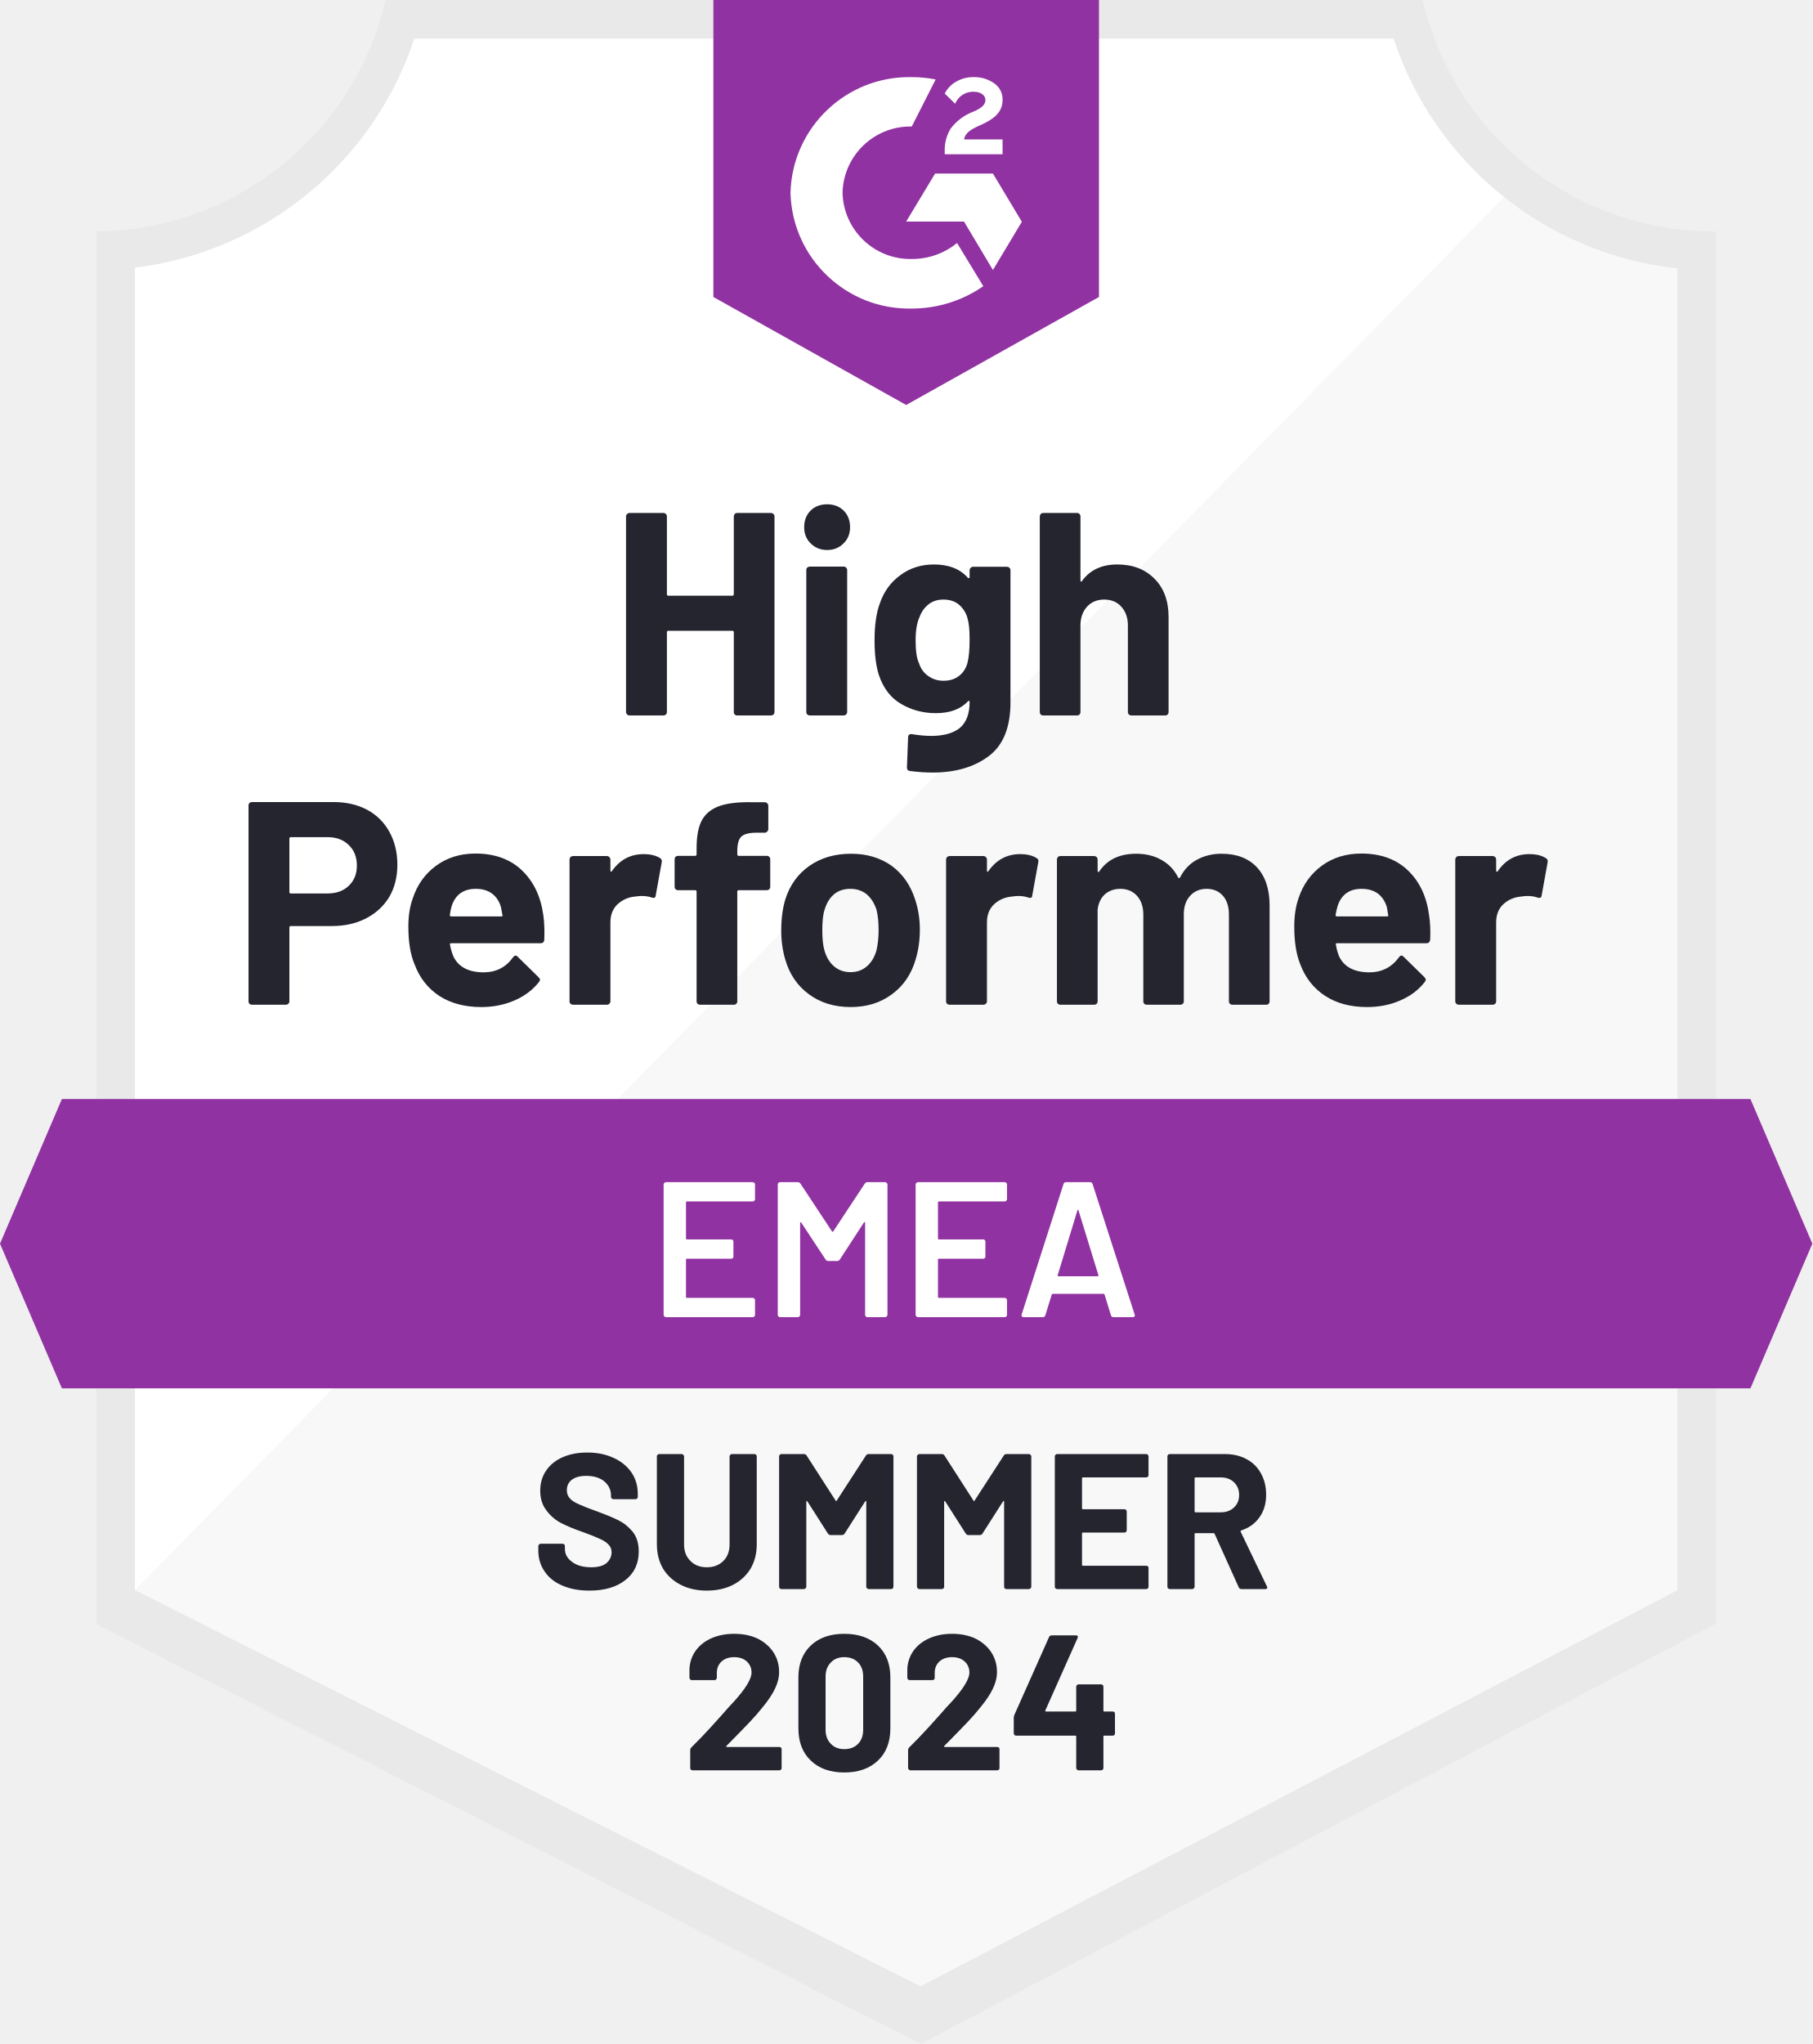
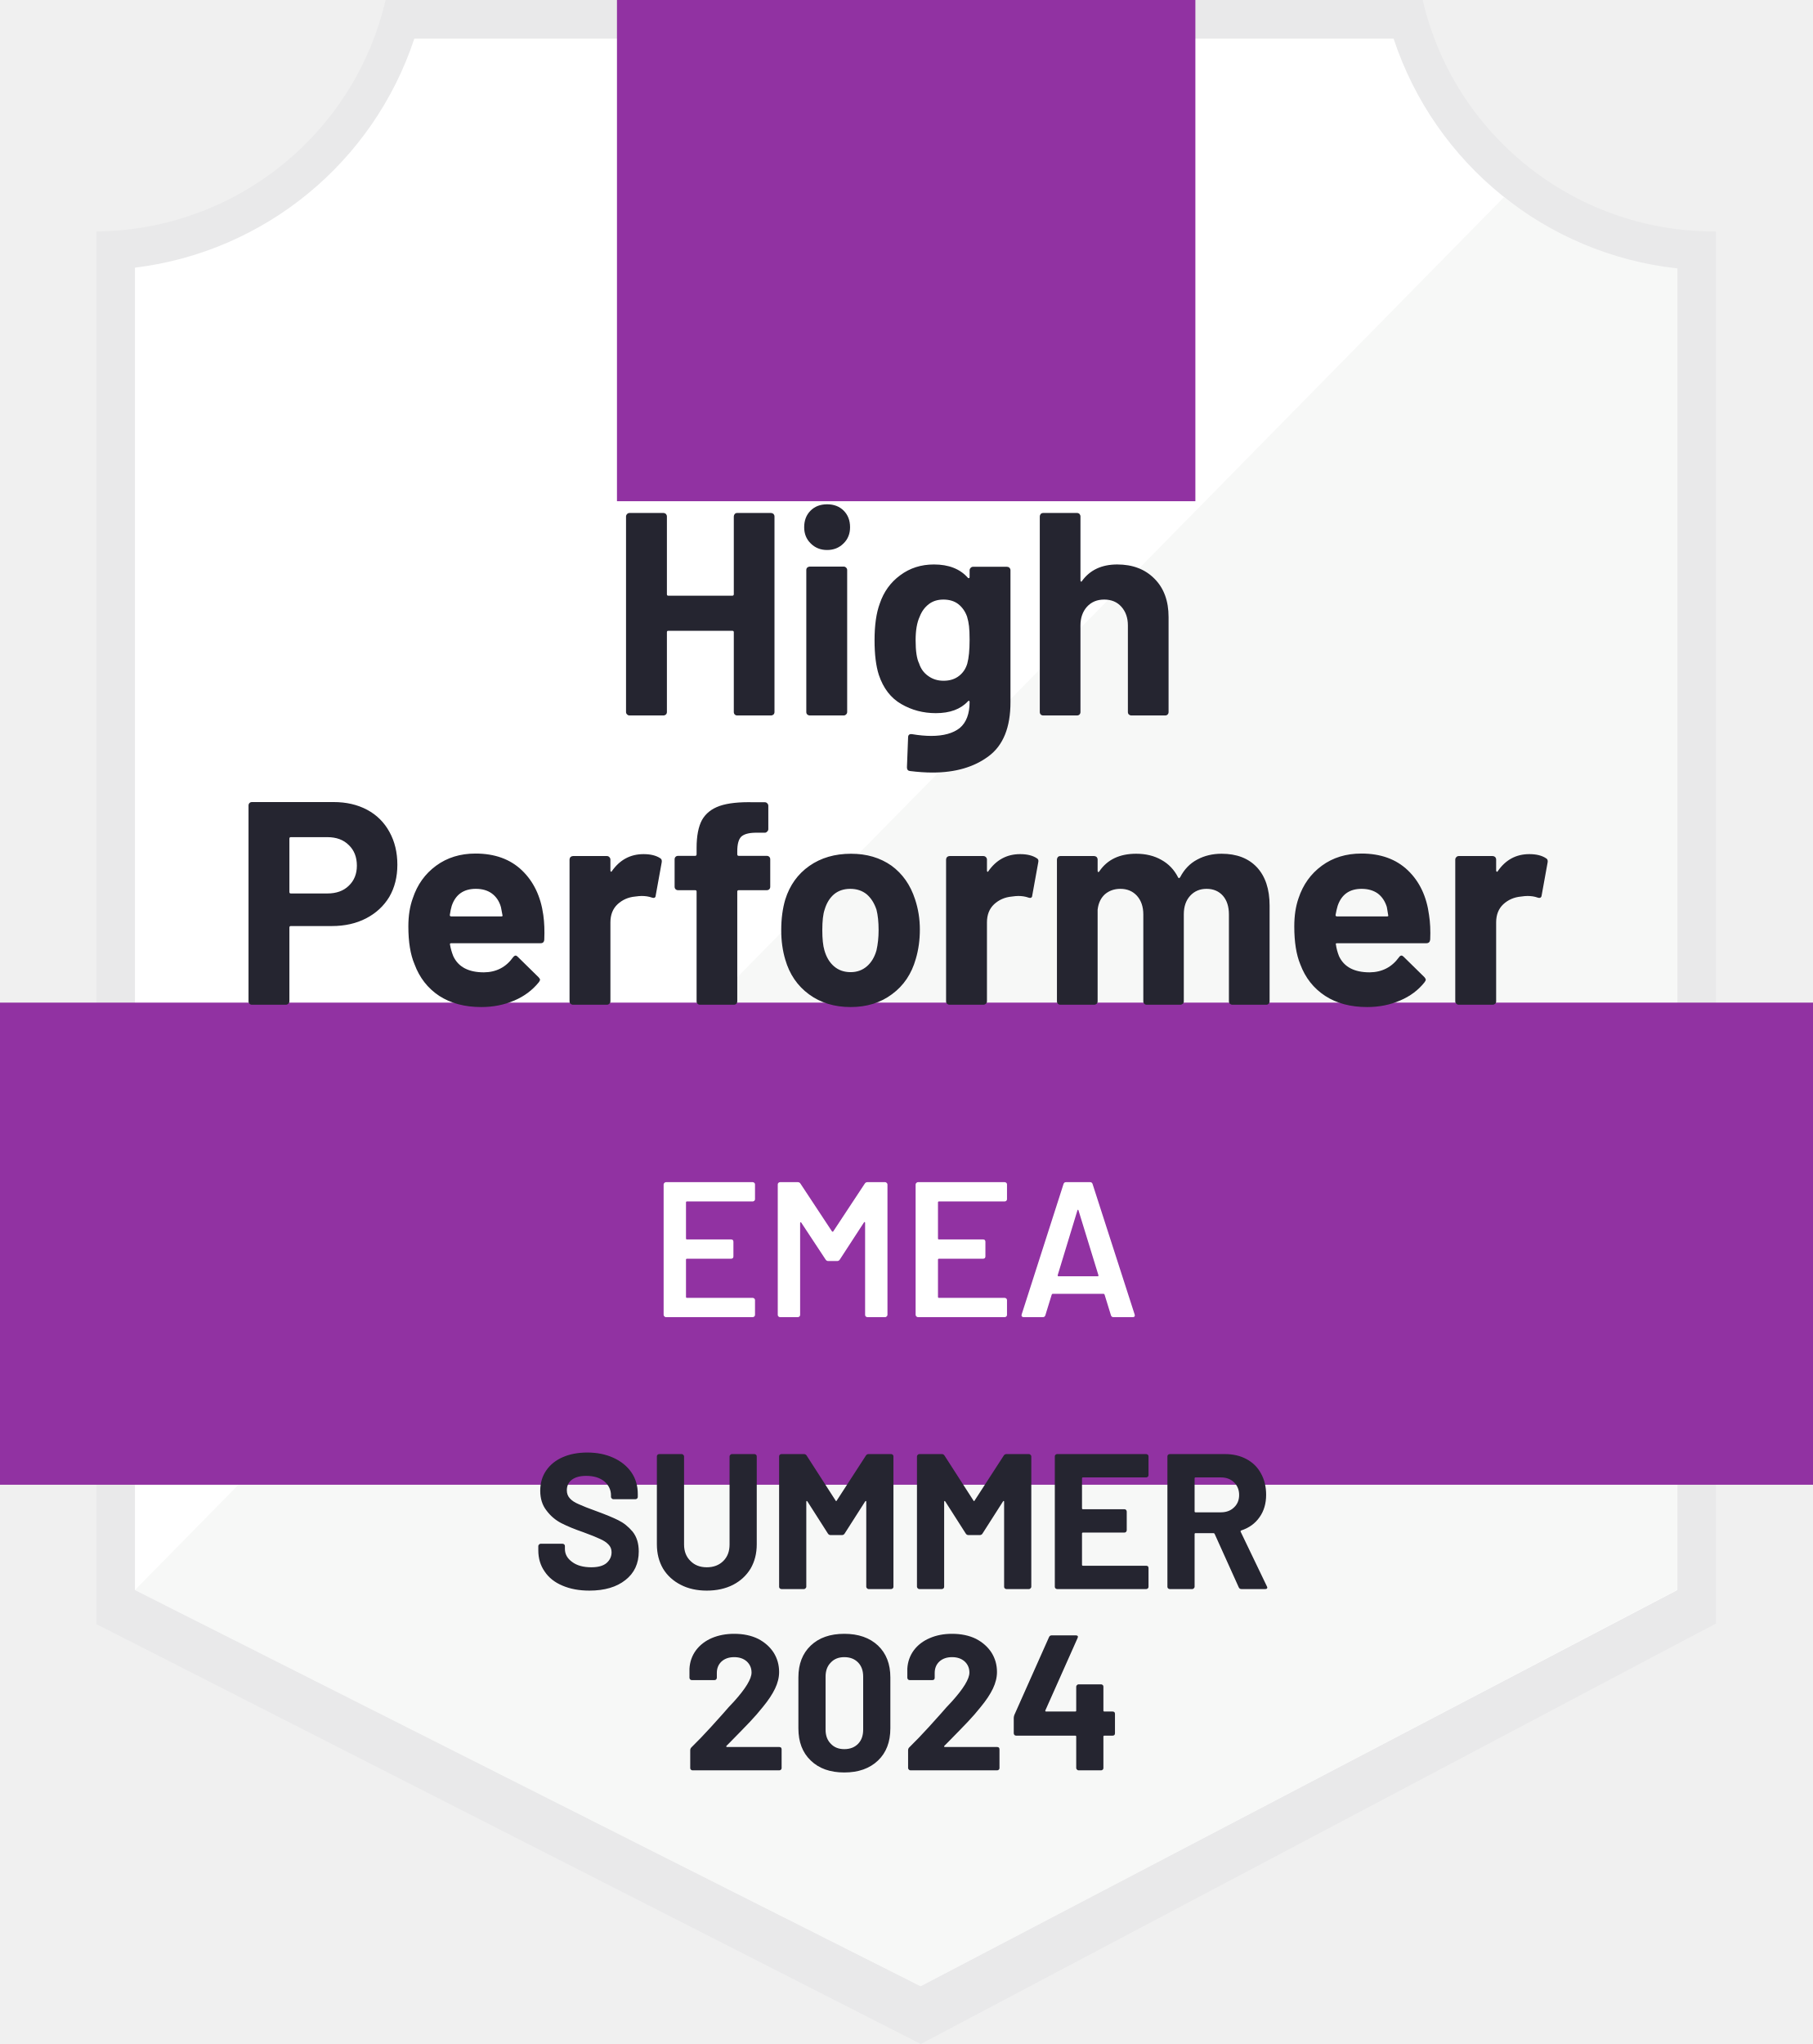
<svg xmlns="http://www.w3.org/2000/svg" id="Layer_1" data-name="Layer 1" viewBox="0 0 94 105.99">
  <g id="container">
    <defs>
-       <clipPath id="clip-path">
+       <clipPath id="clipPath">
        <path d="M90.79 56.99H3.21L0 64.49l3.21 7.5h87.58l3.21-7.5-3.21-7.5z" class="cls-1" />
      </clipPath>
-       <clipPath id="clip-path-2">
+       <clipPath id="clipPath-2">
        <path d="M0-1.01h94v122H0z" style="fill:none" />
      </clipPath>
-       <clipPath id="clip-path-3">
+       <clipPath id="clipPath-3">
        <path d="m47 21 10-5.6V0H37v15.4Zm2-13.14a2.15 2.15 0 0 1 .3-1.18 2.61 2.61 0 0 1 1.06-.84l.24-.1c.41-.2.51-.37.51-.57s-.22-.41-.57-.41a1 1 0 0 0-1 .62L49 4.85a1.49 1.49 0 0 1 .6-.62 1.72 1.72 0 0 1 .89-.23 1.77 1.77 0 0 1 1.06.31 1 1 0 0 1 .45.86c0 .58-.34.93-1 1.25l-.37.17c-.38.19-.57.35-.63.64h2V8h-3ZM51.5 9l1.5 2.5-1.5 2.5-1.5-2.51h-3L48.5 9Zm-4.21-5a6.36 6.36 0 0 1 1.24.12l-1.24 2.44A3.52 3.52 0 0 0 43.7 10a3.52 3.52 0 0 0 3.59 3.43 3.68 3.68 0 0 0 2.35-.83L51 14.84A6.5 6.5 0 0 1 47.29 16 6.16 6.16 0 0 1 41 10a6.16 6.16 0 0 1 6.29-6Z" class="cls-1" />
      </clipPath>
-       <style>.cls-1{fill:none;clip-rule:evenodd}.cls-7{clip-path:url(#clip-path-2)}</style>
+       <style>.cls-1{fill:none;clip-rule:evenodd}.cls-7{clipPath:url(#clipPath-2)}</style>
    </defs>
    <path d="M47.82 103 6.63 82.45V13.88A17.67 17.67 0 0 0 21.29 2h51.34A17.69 17.69 0 0 0 87.5 13.92v68.53Z" style="fill:#fff" />
    <path d="M7 82.45 47.74 103 87 82.43V13.92a19.46 19.46 0 0 1-9-3.69Z" style="fill:#f7f8f7" />
    <path d="M89 12h-.13A15.51 15.51 0 0 1 73.79 0H20A15.53 15.53 0 0 1 5 12v72.22l1.42.72 40.14 20.44 1.2.61 1.19-.63 38.66-20.44 1.39-.73V14Zm-41.26 91L7 82.45V13.88A17.5 17.5 0 0 0 21.49 2h50.79A17.52 17.52 0 0 0 87 13.92v68.53Z" style="fill:#e9e9ea" />
-     <g class="cls-7" style="clip-path:url(#clip-path)">
+     <g class="cls-7" style="clipPath:url(#clipPath)">
      <path id="banner" fill="#9132a2" d="M-5 51.99H99v25H-5z" class="cls-8" />
    </g>
-     <g class="cls-7" style="clip-path:url(#clip-path-3)">
+     <g class="cls-7" style="clipPath:url(#clipPath-3)">
      <path id="logo" fill="#9132a2" d="M32-5.01h30v31H32z" class="cls-10" />
    </g>
    <path fill="#252530" d="M5.25-10.51q.99 0 1.74.4t1.16 1.15q.41.74.41 1.7 0 .95-.42 1.67-.43.71-1.2 1.11-.77.4-1.78.4H3.03q-.07 0-.07.08v3.82q0 .08-.06.13-.05.05-.13.05H1.02Q.94 0 .89-.05T.84-.18v-10.15q0-.08.05-.13t.13-.05h4.23Zm-.32 4.74q.7 0 1.11-.4.42-.4.42-1.04 0-.67-.42-1.07-.41-.41-1.11-.41h-1.9q-.07 0-.07.08v2.76q0 .08.07.08h1.9Zm11.2 1.12q.08.57.05 1.27-.01.19-.19.19h-4.63q-.09 0-.07.07.05.3.17.6.39.84 1.59.84.96-.01 1.51-.78.07-.09.14-.09.04 0 .1.06l1.08 1.06q.08.08.08.14 0 .03-.06.12-.5.62-1.27.95-.79.34-1.72.34-1.28 0-2.18-.58-.89-.59-1.28-1.64-.32-.75-.32-1.96 0-.83.23-1.46.35-1.06 1.21-1.69.86-.63 2.04-.63 1.5 0 2.41.87.91.87 1.11 2.32Zm-3.5-1.36q-.95 0-1.25.88-.06.2-.1.48 0 .07.08.07h2.59q.09 0 .06-.07-.08-.43-.08-.42-.13-.45-.47-.7-.33-.24-.83-.24Zm8.7-1.8q.54 0 .86.21.11.06.08.22l-.31 1.71q-.01.18-.21.11-.23-.08-.52-.08-.12 0-.34.03-.53.05-.91.4-.37.35-.37.94v4.09q0 .08-.06.13-.05.05-.12.05h-1.76q-.07 0-.13-.05-.05-.05-.05-.13v-7.35q0-.07.05-.13.06-.05.13-.05h1.76q.07 0 .12.05.06.06.06.13v.57q0 .04.03.06.02.02.04-.02.62-.89 1.65-.89Zm6.39.09q.08 0 .13.05t.05.13v1.42q0 .08-.05.13t-.13.05h-1.45q-.08 0-.08.07v5.69q0 .08-.05.13t-.13.05h-1.75q-.08 0-.13-.05t-.05-.13v-5.69q0-.07-.08-.07h-.88q-.08 0-.13-.05t-.05-.13v-1.42q0-.08.05-.13t.13-.05H24q.08 0 .08-.08v-.33q0-.93.28-1.45.29-.51.92-.73.64-.22 1.77-.19h.57q.07 0 .12.05.06.06.06.13v1.21q0 .08-.06.13-.05.06-.12.06h-.5q-.52.01-.73.21-.2.21-.2.75v.16q0 .08.08.08h1.45ZM32.07.12q-1.26 0-2.16-.66-.9-.66-1.23-1.8-.21-.7-.21-1.53 0-.88.21-1.59.35-1.11 1.25-1.74.9-.63 2.16-.63 1.22 0 2.1.62.86.63 1.22 1.74.25.75.25 1.57 0 .81-.21 1.52-.33 1.17-1.23 1.83-.89.67-2.15.67Zm0-1.81q.49 0 .84-.3t.5-.83q.11-.48.11-1.05 0-.63-.11-1.06-.17-.51-.51-.8-.35-.28-.85-.28t-.84.28q-.34.29-.49.8-.12.35-.12 1.06 0 .68.11 1.05.15.53.5.83.35.3.86.3Zm8.79-6.12q.54 0 .86.21.12.06.08.22l-.31 1.71q-.01.18-.21.11-.23-.08-.52-.08-.12 0-.33.03-.54.05-.92.4-.37.35-.37.94v4.09q0 .08-.06.13-.05.05-.13.05H37.2q-.07 0-.13-.05-.05-.05-.05-.13v-7.35q0-.07.05-.13.06-.05.13-.05h1.75q.08 0 .13.05.06.06.06.13v.57q0 .04.02.06.04.02.05-.02.62-.89 1.65-.89Zm10.45-.02q1.17 0 1.83.7.66.71.66 1.99v4.96q0 .08-.05.13t-.12.05h-1.76q-.07 0-.13-.05-.05-.05-.05-.13v-4.5q0-.61-.31-.97-.32-.36-.85-.36-.52 0-.85.36-.33.36-.33.96v4.51q0 .08-.05.13-.06.05-.13.05h-1.74q-.08 0-.13-.05t-.05-.13v-4.5q0-.6-.33-.97-.33-.36-.86-.36-.47 0-.8.28-.32.29-.38.8v4.75q0 .08-.05.13-.06.05-.13.05h-1.75q-.08 0-.13-.05t-.05-.13v-7.35q0-.07.05-.13.05-.05.13-.05h1.75q.07 0 .13.05.05.06.05.13v.59q0 .04.03.06.03.01.06-.04.62-.91 1.91-.91.75 0 1.31.32.56.31.86.9.04.09.11 0 .32-.62.89-.92.56-.3 1.26-.3Zm10.76 3.18q.09.57.06 1.27-.02.19-.2.19H57.3q-.09 0-.06.07.04.3.16.6.39.84 1.59.84.96-.01 1.52-.78.06-.09.13-.09.05 0 .11.06l1.08 1.06q.07.08.07.14 0 .03-.06.12-.49.62-1.27.95-.78.34-1.71.34-1.29 0-2.18-.58-.9-.59-1.29-1.64-.31-.75-.31-1.96 0-.83.22-1.46.35-1.06 1.21-1.69.86-.63 2.05-.63 1.5 0 2.41.87.91.87 1.1 2.32Zm-3.5-1.36q-.94 0-1.24.88-.06.2-.11.48 0 .07.08.07h2.59q.09 0 .06-.07-.07-.43-.07-.42-.14-.45-.47-.7-.34-.24-.84-.24Zm8.7-1.8q.54 0 .86.21.12.06.09.22l-.31 1.71q-.02.18-.22.11-.22-.08-.52-.08-.12 0-.33.03-.54.05-.92.4-.37.35-.37.94v4.09q0 .08-.05.13-.06.05-.13.05h-1.76q-.07 0-.12-.05-.06-.05-.06-.13v-7.35q0-.07.06-.13.05-.05.12-.05h1.76q.07 0 .13.05.05.06.05.13v.57q0 .04.03.06.03.02.05-.02.61-.89 1.64-.89Z" transform="translate(12.05 52.1)" />
    <path fill="#252530" d="M6.5-10.32q0-.07.05-.13.05-.05.12-.05h1.76q.07 0 .13.05.05.06.05.13V-.18q0 .08-.05.13Q8.5 0 8.43 0H6.67q-.07 0-.12-.05Q6.5-.1 6.5-.18v-4.14q0-.07-.08-.07H3.1q-.07 0-.07.07v4.14q0 .08-.05.13-.06.05-.13.05H1.09q-.07 0-.12-.05Q.91-.1.91-.18v-10.14q0-.07.06-.13.05-.05.12-.05h1.76q.07 0 .13.05.05.06.05.13v4.03q0 .08.07.08h3.32q.08 0 .08-.08v-4.03Zm4.84 1.74q-.51 0-.85-.34-.34-.33-.34-.84 0-.53.33-.86.33-.33.86-.33t.86.33q.33.33.33.86 0 .51-.34.84-.34.34-.85.34ZM10.44 0q-.07 0-.13-.05-.05-.05-.05-.13v-7.36q0-.08.05-.13.06-.05.13-.05h1.76q.07 0 .12.05.06.05.06.13v7.36q0 .08-.06.13-.05.05-.12.05h-1.76Zm8.29-7.53q0-.07.06-.13.05-.05.12-.05h1.76q.07 0 .13.05.05.06.05.13v6.84q0 1.96-1.13 2.8-1.13.85-2.92.85-.53 0-1.17-.08-.15-.02-.15-.19l.06-1.55q0-.2.21-.17.54.09.99.09.96 0 1.48-.41.51-.43.51-1.35 0-.05-.03-.06-.03-.01-.06.03-.57.61-1.66.61-.98 0-1.79-.47-.82-.47-1.17-1.52-.22-.69-.22-1.79 0-1.17.27-1.9.31-.92 1.06-1.47.75-.56 1.75-.56 1.15 0 1.76.69.03.03.06.02.03-.01.03-.05v-.36Zm-.12 4.84q.12-.44.12-1.23 0-.46-.03-.71-.03-.26-.1-.49-.14-.4-.45-.65-.31-.24-.78-.24-.45 0-.76.24-.32.25-.47.65-.21.45-.21 1.22 0 .84.18 1.2.13.41.47.65.34.25.8.25.48 0 .8-.25.31-.24.43-.64Zm7.78-5.14q1.2 0 1.93.74.73.73.73 1.99v4.92q0 .08-.05.13t-.12.05h-1.76q-.07 0-.13-.05-.05-.05-.05-.13v-4.49q0-.59-.34-.97-.33-.37-.89-.37-.55 0-.89.37-.34.38-.34.97v4.49q0 .08-.05.13T24.3 0h-1.75q-.08 0-.13-.05t-.05-.13v-10.14q0-.07.05-.13.05-.05.13-.05h1.75q.08 0 .13.05.05.06.05.13V-7q0 .04.03.06.03.01.04-.02.62-.87 1.84-.87Z" transform="translate(31.56 37.1)" />
    <path fill="#fff" d="M5.47-6.12q0 .05-.03.08Q5.4-6 5.35-6H1.94q-.05 0-.05.05v1.87q0 .05.05.05h2.29q.05 0 .09.03.03.04.03.09v.76q0 .05-.03.09-.04.03-.09.03H1.94q-.05 0-.05.05v1.93q0 .05.05.05h3.41q.05 0 .09.04.03.03.03.08v.76q0 .05-.03.08Q5.4 0 5.35 0H.85Q.8 0 .77-.04.73-.07.73-.12v-6.76q0-.05.04-.08Q.8-7 .85-7h4.5q.05 0 .09.04.03.03.03.08v.76Zm5.69-.8q.05-.08.14-.08h.92q.05 0 .08.04.04.03.04.08v6.76q0 .05-.04.08-.03.04-.08.04h-.92q-.05 0-.09-.04-.03-.03-.03-.08v-4.77q0-.03-.02-.04-.03-.01-.04.02L9.87-2.99q-.05.08-.14.08h-.46q-.09 0-.14-.08L7.87-4.9q-.01-.03-.04-.02-.02.01-.02.04v4.76q0 .05-.03.08-.04.04-.09.04h-.92q-.05 0-.09-.04-.03-.03-.03-.08v-6.76q0-.05.03-.08.04-.04.09-.04h.92q.09 0 .14.08l1.63 2.47q.02.02.04.02t.03-.02l1.63-2.47Zm7.38.8q0 .05-.03.08-.04.04-.09.04h-3.41q-.05 0-.05.05v1.87q0 .05.05.05h2.29q.05 0 .09.03.03.04.03.09v.76q0 .05-.03.09-.04.03-.09.03h-2.29q-.05 0-.05.05v1.93q0 .05.05.05h3.41q.05 0 .09.04.03.03.03.08v.76q0 .05-.03.08-.04.04-.09.04h-4.5q-.05 0-.08-.04-.04-.03-.04-.08v-6.76q0-.05.04-.08.03-.04.08-.04h4.5q.05 0 .09.04.03.03.03.08v.76ZM24.06 0q-.1 0-.13-.1l-.33-1.07q-.02-.04-.05-.04h-2.64q-.03 0-.05.04L20.53-.1q-.03.1-.13.1h-1q-.06 0-.09-.04-.03-.03-.01-.1l2.17-6.76q.03-.1.13-.1h1.25q.1 0 .13.1l2.18 6.76q.01.02.01.05 0 .09-.11.09h-1Zm-2.89-2.18q-.01.06.04.06h2.03q.06 0 .04-.06l-1.03-3.35q-.01-.04-.03-.04-.02 0-.03.04l-1.02 3.35Z" transform="translate(33.69 68.3)" />
    <path fill="#252530" d="M3.01.08q-.8 0-1.4-.26-.6-.25-.92-.73-.33-.47-.33-1.1v-.22q0-.05.04-.08.03-.04.08-.04h1.14q.05 0 .09.04.03.03.03.08v.15q0 .4.37.67.37.28 1 .28.53 0 .79-.22.26-.23.26-.56 0-.24-.16-.4-.16-.17-.44-.29-.27-.13-.87-.35-.67-.23-1.14-.47-.46-.24-.77-.66Q.46-4.49.46-5.1q0-.6.31-1.05.31-.45.86-.69.55-.24 1.27-.24.76 0 1.35.27.6.27.94.76.33.48.33 1.12v.15q0 .05-.03.08-.04.04-.09.04H4.25q-.05 0-.08-.04-.04-.03-.04-.08v-.08q0-.42-.34-.72-.35-.29-.95-.29-.47 0-.74.2-.26.2-.26.55 0 .25.16.42.15.17.46.3.3.14.94.37.71.26 1.11.46.41.2.74.59.32.4.32 1.03 0 .94-.69 1.48-.69.55-1.87.55Zm6.09 0q-.77 0-1.35-.3-.59-.3-.92-.84-.32-.55-.32-1.26v-4.56q0-.05.03-.08.04-.04.09-.04H7.8q.05 0 .08.04.04.03.04.08v4.57q0 .53.33.85.32.33.85.33t.86-.33q.32-.32.32-.85v-4.57q0-.05.04-.08.03-.04.08-.04h1.17q.05 0 .09.04.03.03.03.08v4.56q0 .71-.32 1.26-.33.54-.91.84-.59.3-1.36.3Zm8.25-7q.05-.08.14-.08h1.17q.05 0 .09.04.03.03.03.08v6.76q0 .05-.03.08-.04.04-.09.04h-1.17q-.05 0-.08-.04-.04-.03-.04-.08v-4.41q0-.04-.02-.04t-.04.03l-1.06 1.66q-.05.08-.14.08h-.59q-.09 0-.14-.08l-1.06-1.66q-.02-.03-.04-.03-.02.01-.02.05v4.4q0 .05-.04.08-.03.04-.08.04h-1.17q-.05 0-.09-.04-.03-.03-.03-.08v-6.76q0-.05.03-.08.04-.04.09-.04h1.17q.09 0 .14.08l1.5 2.33q.03.06.06 0l1.51-2.33Zm7.15 0q.05-.08.14-.08h1.17q.05 0 .08.04.04.03.04.08v6.76q0 .05-.04.08-.03.04-.08.04h-1.17q-.05 0-.09-.04-.03-.03-.03-.08v-4.41q0-.04-.02-.04t-.04.03L23.4-2.88q-.05.08-.14.08h-.59q-.09 0-.14-.08l-1.06-1.66q-.02-.03-.04-.03-.02.01-.02.05v4.4q0 .05-.03.08-.04.04-.09.04h-1.17q-.05 0-.08-.04Q20-.07 20-.12v-6.76q0-.05.04-.08.03-.04.08-.04h1.17q.09 0 .14.08l1.5 2.33q.03.06.06 0l1.51-2.33Zm7.51 1.01q0 .05-.03.08-.04.04-.09.04h-3.28q-.05 0-.05.05v1.55q0 .05.05.05h2.15q.05 0 .08.03.04.04.04.09v.97q0 .05-.04.09-.03.03-.08.03h-2.15q-.05 0-.05.05v1.62q0 .05.05.05h3.28q.05 0 .09.03.03.04.03.09v.97q0 .05-.03.08-.04.04-.09.04h-4.62q-.05 0-.09-.04-.03-.03-.03-.08v-6.76q0-.05.03-.08.04-.04.09-.04h4.62q.05 0 .09.04.03.03.03.08v.97ZM36.83 0q-.1 0-.14-.09l-1.25-2.77q-.02-.04-.06-.04h-.93q-.05 0-.05.05v2.73q0 .05-.04.08-.03.04-.08.04h-1.17q-.05 0-.09-.04-.03-.03-.03-.08v-6.76q0-.05.03-.08.04-.04.09-.04h2.86q.64 0 1.12.26.49.26.75.74.27.48.27 1.11 0 .68-.34 1.16-.34.49-.95.69-.05.02-.03.07l1.36 2.83q.02.04.02.06 0 .08-.11.08h-1.23Zm-2.38-5.79q-.05 0-.05.05v1.71q0 .05.05.05h1.31q.42 0 .68-.25.27-.25.27-.65t-.27-.66q-.26-.25-.68-.25h-1.31Z" transform="translate(27.56 82.4)" />
    <path fill="#252530" d="M2.33-1.27q-.02.02-.01.04t.04.02h2.71q.05 0 .09.03.03.04.03.09v.97q0 .05-.03.08-.04.04-.09.04H.57Q.52 0 .48-.04.45-.07.45-.12v-.92q0-.09.06-.15.49-.48 1-1.04.51-.57.64-.71.28-.33.57-.63.91-1.01.91-1.5 0-.35-.25-.58-.25-.22-.65-.22t-.65.22q-.25.23-.25.6v.25q0 .05-.04.09-.03.03-.08.03H.53q-.05 0-.08-.03-.04-.04-.04-.09v-.47q.03-.54.34-.96.31-.41.82-.63.52-.22 1.16-.22.71 0 1.24.26.52.27.81.72.28.45.28 1 0 .42-.21.86t-.63.95q-.31.39-.67.77-.36.38-1.07 1.1l-.15.15ZM8.44.11q-1.1 0-1.74-.62-.64-.61-.64-1.67v-2.64q0-1.04.64-1.65.64-.61 1.74-.61t1.75.61q.64.61.64 1.65v2.64q0 1.06-.64 1.67-.65.62-1.75.62Zm0-1.21q.45 0 .72-.28.26-.27.26-.73v-2.75q0-.46-.26-.73-.27-.28-.72-.28-.44 0-.7.28-.27.27-.27.73v2.75q0 .46.27.73.26.28.7.28Zm5.19-.17q-.02.02-.01.04t.04.02h2.71q.05 0 .09.03.03.04.03.09v.97q0 .05-.03.08-.04.04-.09.04h-4.5q-.05 0-.08-.04-.04-.03-.04-.08v-.92q0-.09.06-.15.49-.48 1-1.04.51-.57.64-.71.28-.33.57-.63.91-1.01.91-1.5 0-.35-.25-.58-.25-.22-.65-.22t-.65.22q-.25.23-.25.6v.25q0 .05-.03.09-.04.03-.09.03h-1.18q-.05 0-.08-.03-.04-.04-.04-.09v-.47q.03-.54.34-.96.31-.41.83-.63.51-.22 1.15-.22.71 0 1.24.26.52.27.81.72.28.45.28 1 0 .42-.21.86t-.63.95q-.31.39-.67.77-.36.38-1.07 1.1l-.15.15Zm8.73-1.78q.05 0 .09.03.03.04.03.09v1.01q0 .05-.03.09-.04.03-.09.03h-.43q-.05 0-.05.05v1.63q0 .05-.03.08-.04.04-.09.04h-1.17q-.05 0-.08-.04-.04-.03-.04-.08v-1.63q0-.05-.05-.05h-3.07q-.05 0-.08-.03-.04-.04-.04-.09v-.8q0-.06.03-.15l1.8-4.04Q19.1-7 19.2-7h1.25q.07 0 .1.04.02.03-.01.1l-1.67 3.75q-.01.02 0 .04t.03.02h1.52q.05 0 .05-.05v-1.24q0-.05.04-.08.03-.04.08-.04h1.17q.05 0 .09.04.03.03.03.08v1.24q0 .05.05.05h.43Z" transform="translate(35.35 91.8)" />
  </g>
</svg>
